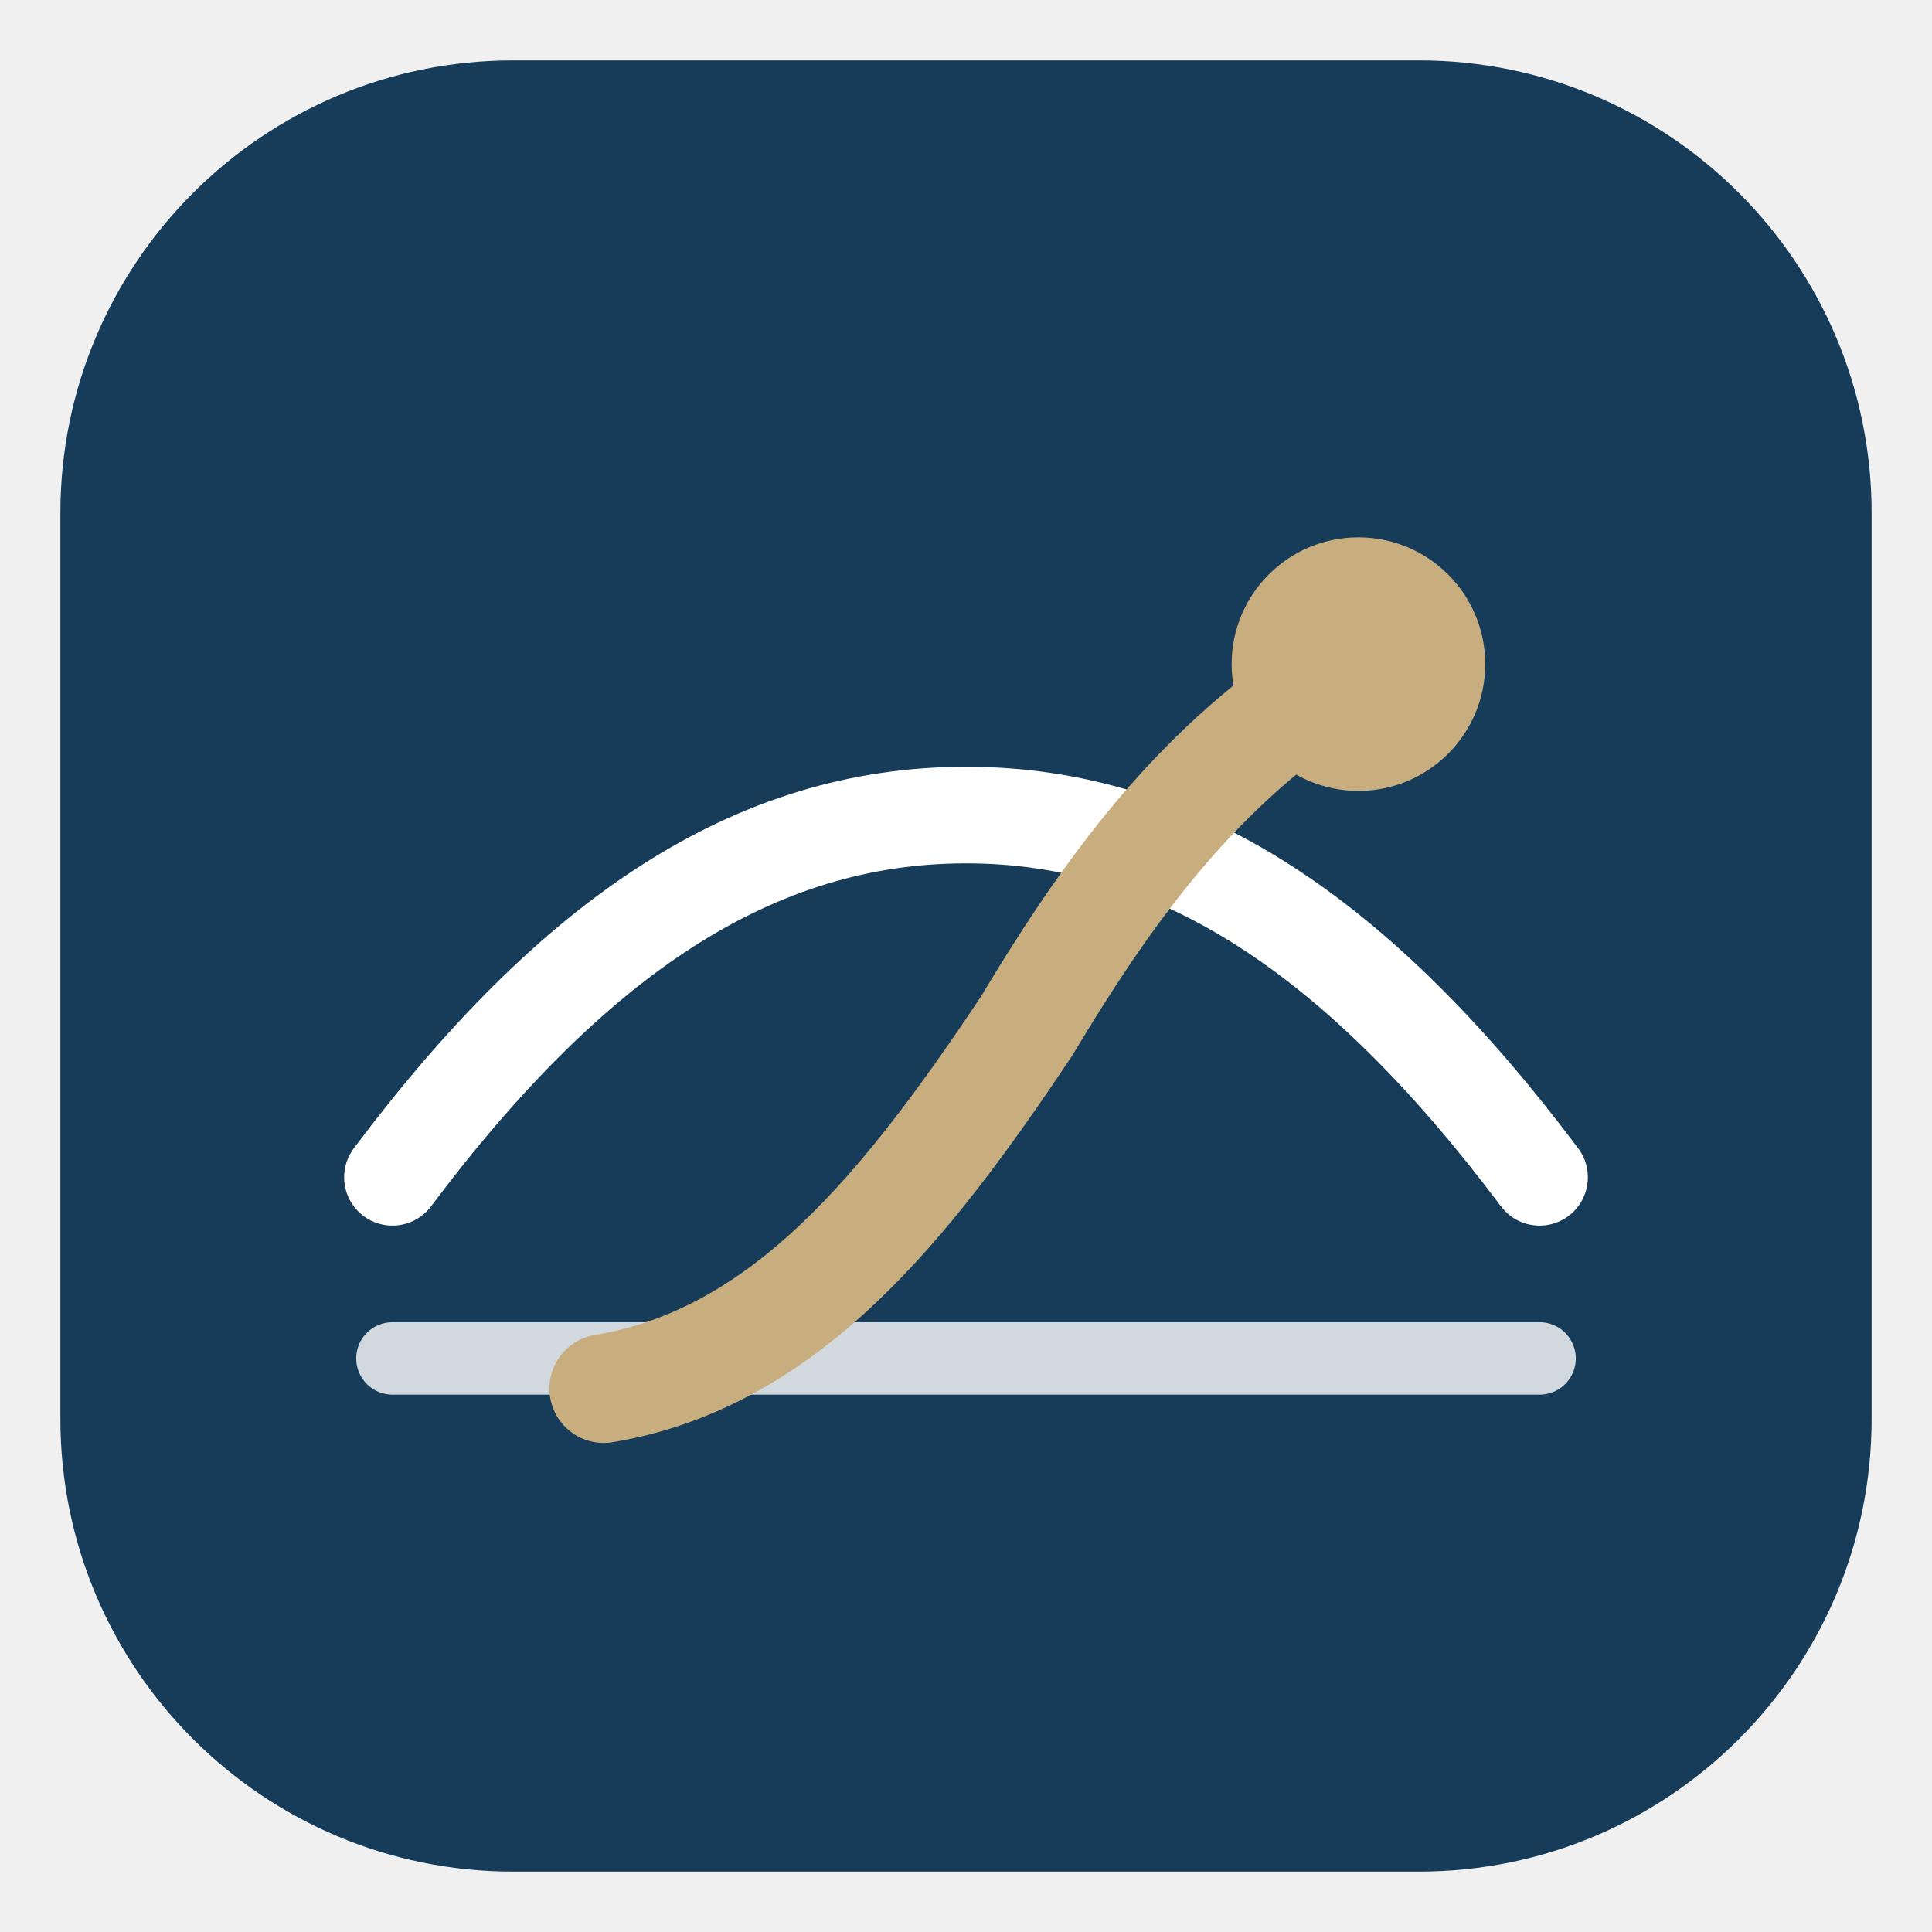
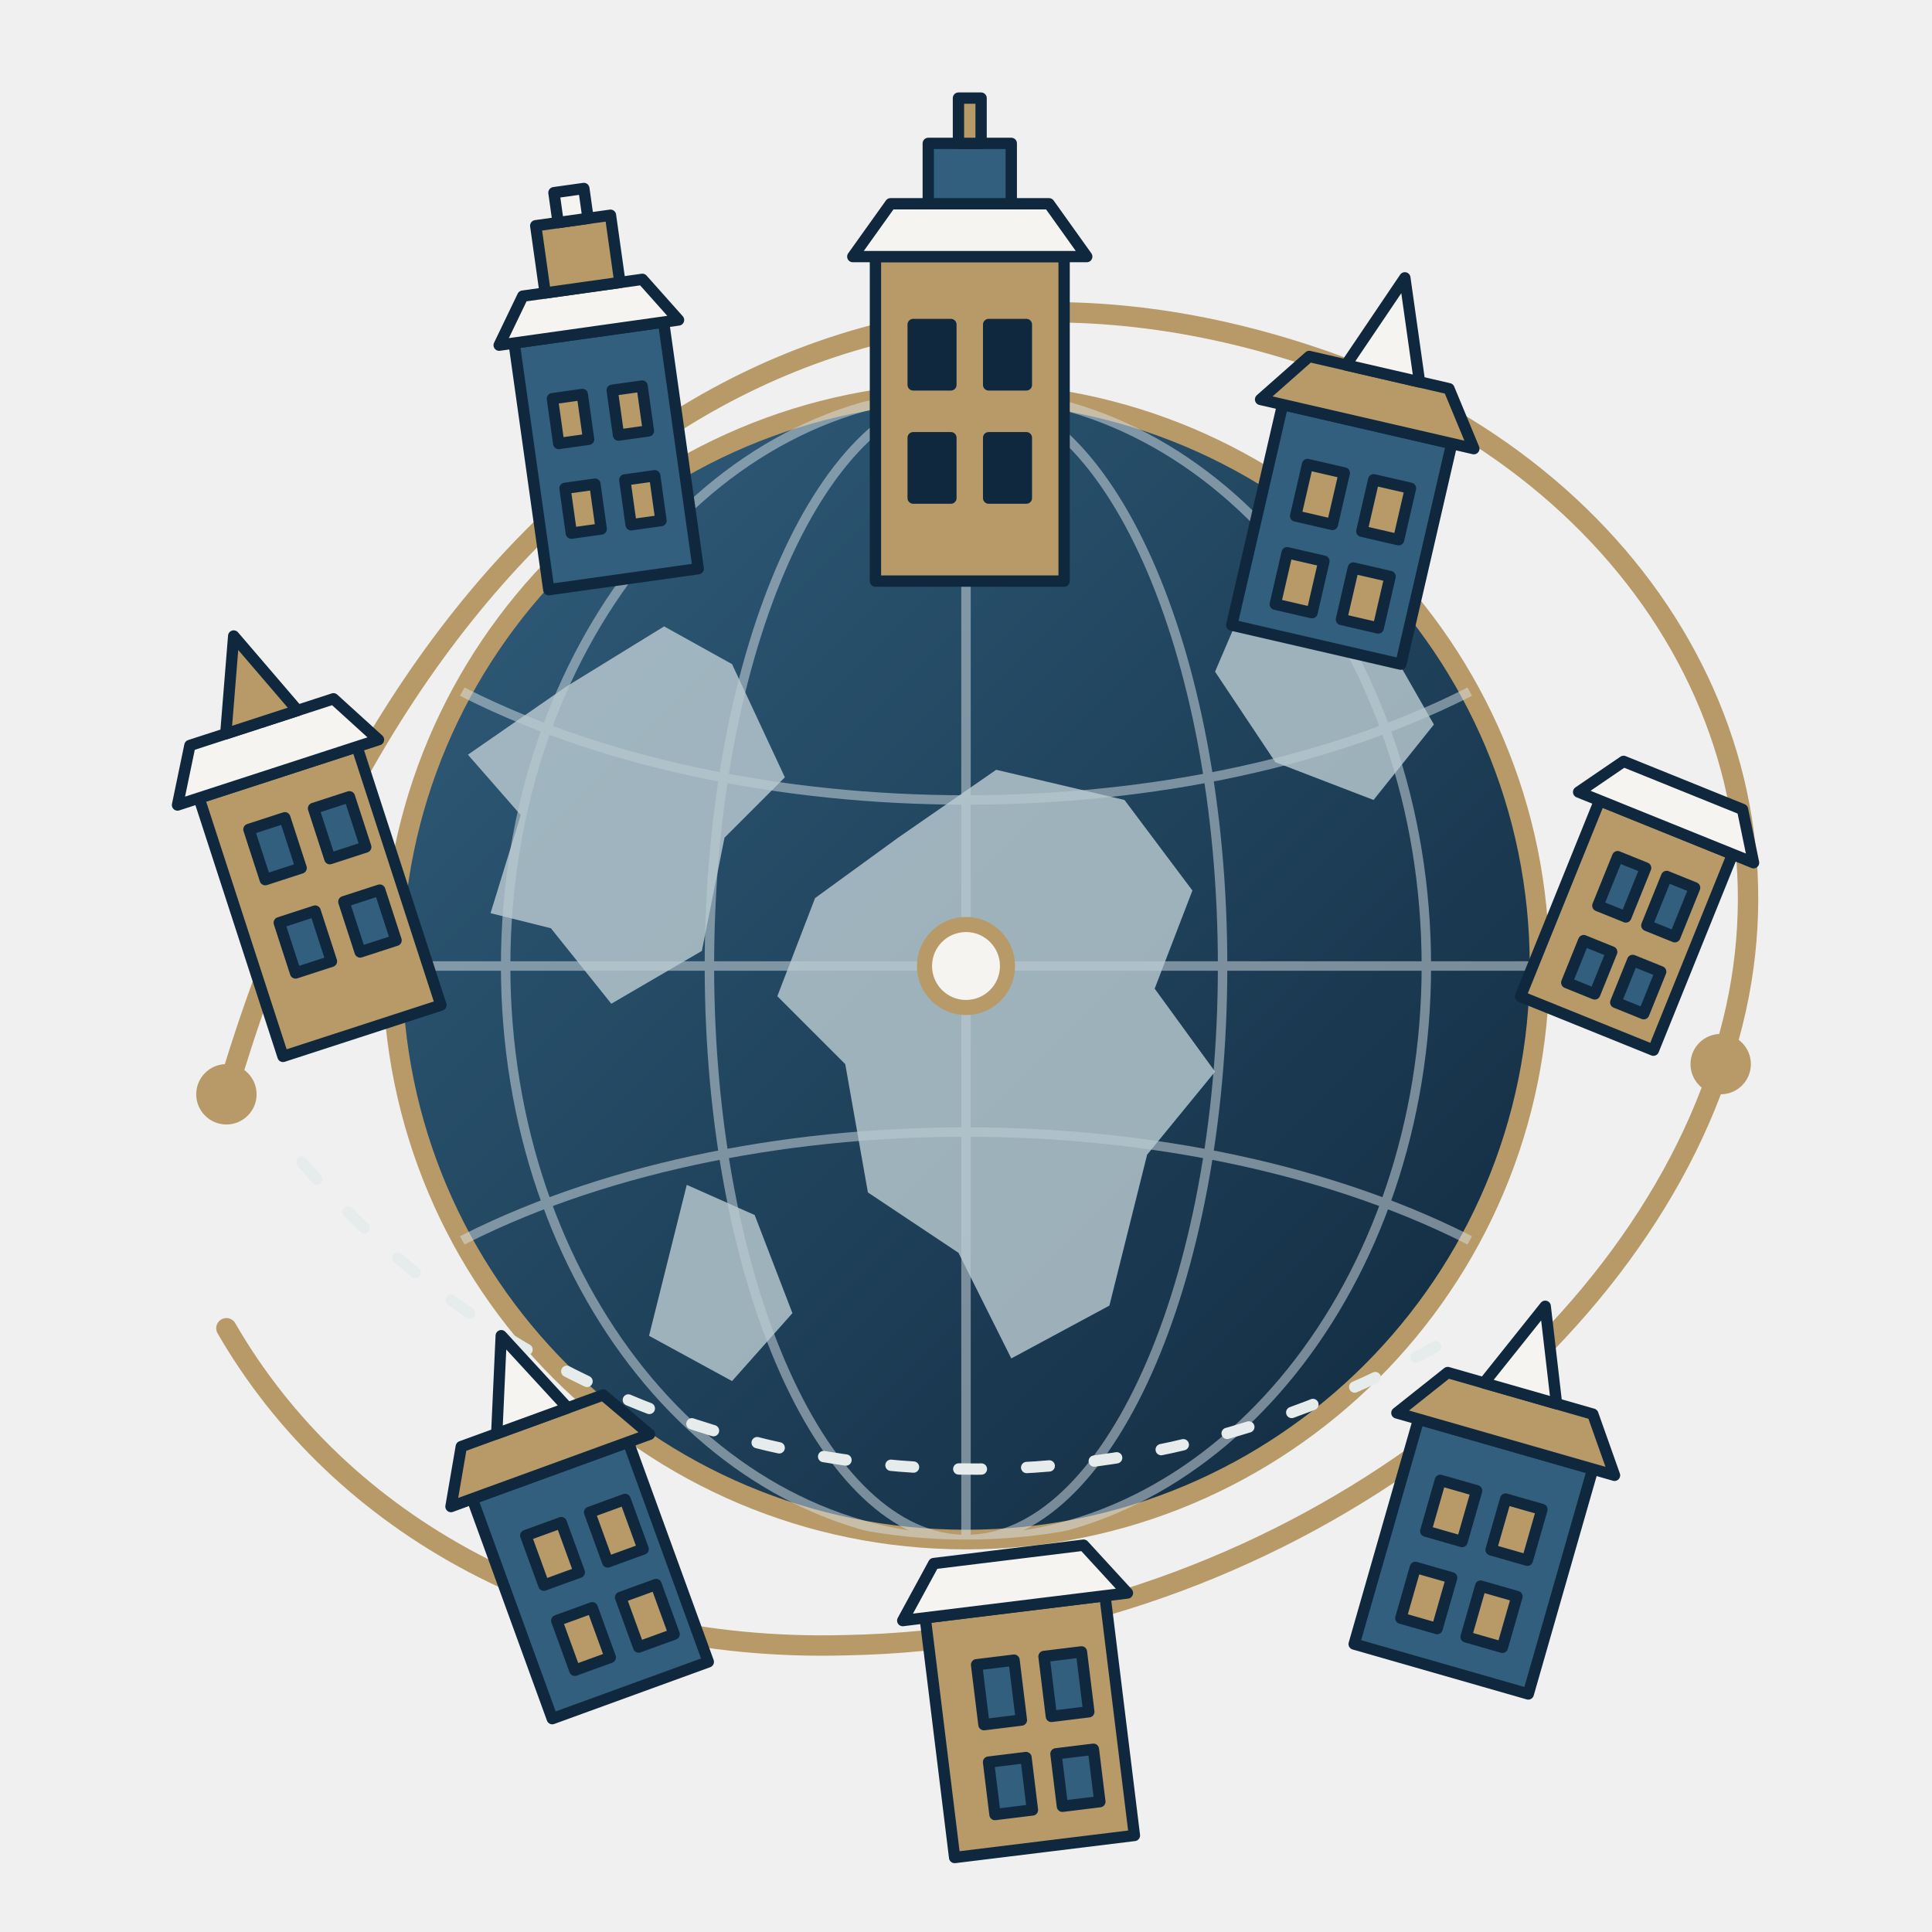
- <svg xmlns="http://www.w3.org/2000/svg" viewBox="0 0 64 64" role="img" aria-labelledby="t d">
-   <rect x="2" y="2" width="60" height="60" rx="15" fill="#173c59" />
-   <path d="M13 39c6-8 12-12 19-12s13 4 19 12" fill="none" stroke="#fff" stroke-width="3.2" stroke-linecap="round" />
-   <path d="M13 45h38" stroke="#fff" stroke-width="2.4" stroke-linecap="round" opacity=".8" />
-   <path d="M20 46c6-1 10-6 14-12 3-5 6-9 11-12" fill="none" stroke="#c8ad7e" stroke-width="3.6" stroke-linecap="round" />
-   <circle cx="45" cy="22" r="4.2" fill="#c8ad7e" />
+ <svg xmlns="http://www.w3.org/2000/svg" viewBox="0 0 256 256" role="img" aria-labelledby="title desc">
+   <defs>
+     <clipPath id="globeClip">
+       <circle cx="128" cy="128" r="76" />
+     </clipPath>
+     <linearGradient id="sea" x1="0" y1="0" x2="1" y2="1">
+       <stop offset="0" stop-color="#315f7d" />
+       <stop offset="1" stop-color="#10283d" />
+     </linearGradient>
+   </defs>
+   <circle cx="128" cy="128" r="76" fill="url(#sea)" stroke="#b79a68" stroke-width="2.6" />
+   <g clip-path="url(#globeClip)" fill="none" stroke="#d9e2e5" stroke-width="1.25" opacity=".5">
+     <path d="M48 128h160M128 50v156M60 91c38 20 98 20 136 0M60 165c38-20 98-20 136 0" />
+     <ellipse cx="128" cy="128" rx="34" ry="76" />
+     <ellipse cx="128" cy="128" rx="61" ry="76" />
+   </g>
+   <g clip-path="url(#globeClip)" fill="#b9cbd1" opacity=".82">
+     <path d="M75 91l13-8 9 5 7 15-8 8-3 15-12 7-8-10-8-2 4-13-7-8z" />
+     <path d="M119 111l13-9 17 4 9 12-5 13 8 11-9 11-5 20-13 7-7-14-12-8-3-17-9-9 5-13z" />
+     <path d="M167 75l15 7 8 14-8 10-13-5-8-12z" />
+     <path d="M91 157l9 4 5 13-8 9-11-6z" />
+   </g>
+   <path d="M30 145C54 63 111 25 176 48c42 15 65 54 52 93-13 40-61 76-116 77-37 1-67-16-82-42" fill="none" stroke="#b79a68" stroke-width="2.7" stroke-linecap="round" />
+   <path d="M40 154c36 42 98 54 151 24" fill="none" stroke="#e6ecec" stroke-width="1.5" stroke-linecap="round" stroke-dasharray="3 6" />
+   <g stroke="#10283d" stroke-width="1.5" stroke-linejoin="round">
+     <g transform="translate(24 77) rotate(-18 15 32)">
+       <path fill="#b79a68" d="M4 61V25h22v36z" />
+       <path fill="#f5f4f0" d="M1 25h28l-4-7H5z" />
+       <path fill="#315f7d" d="M9 31h5v7H9zm9 0h5v7h-5zm-9 13h5v7H9zm9 0h5v7h-5z" />
+       <path fill="#b79a68" d="M10 18l5-12 5 12z" />
+     </g>
+     <g transform="translate(65 24) rotate(-8 14 27)">
+       <path fill="#315f7d" d="M4 53V20h20v33z" />
+       <path fill="#f5f4f0" d="M2 20h24l-4-6H6z" />
+       <path fill="#b79a68" d="M9 14V5h10v9z" />
+       <path fill="#f5f4f0" d="M12 5V1h4v4z" />
+       <path fill="#b79a68" d="M8 28h4v6H8zm8 0h4v6h-4zm-8 12h4v6H8zm8 0h4v6h-4z" />
+     </g>
+     <g transform="translate(111 12)">
+       <path fill="#b79a68" d="M5 65V22h25v43z" />
+       <path fill="#f5f4f0" d="M2 22h31l-5-7H7z" />
+       <path fill="#315f7d" d="M12 15V7h11v8z" />
+       <path fill="#b79a68" d="M16 7V1h3v6z" />
+       <path fill="#10283d" d="M10 31h5v8h-5zm10 0h5v8h-5zm-10 15h5v8h-5zm10 0h5v8h-5z" />
+     </g>
+     <g transform="translate(166 32) rotate(13 14 27)">
+       <path fill="#315f7d" d="M3 54V24h23v30z" />
+       <path fill="#b79a68" d="M0 24h29l-5-7H5z" />
+       <path fill="#f5f4f0" d="M10 17l5-13 5 13z" />
+       <path fill="#b79a68" d="M8 31h5v7H8zm9 0h5v7h-5zm-9 12h5v7H8zm9 0h5v7h-5z" />
+     </g>
+     <g transform="translate(207 83) rotate(22 12 27)">
+       <path fill="#b79a68" d="M4 54V26h19v28z" />
+       <path fill="#f5f4f0" d="M1 26h25l-4-6H5z" />
+       <path fill="#315f7d" d="M9 32h4v7H9zm7 0h4v7h-4zm-7 12h4v6H9zm7 0h4v6h-4z" />
+     </g>
+     <g transform="translate(184 166) rotate(16 14 27)">
+       <path fill="#315f7d" d="M3 56V25h24v31z" />
+       <path fill="#b79a68" d="M0 25h30l-5-7H5z" />
+       <path fill="#f5f4f0" d="M10 18l5-12 5 12z" />
+       <path fill="#b79a68" d="M8 32h5v7H8zm9 0h5v7h-5zm-9 12h5v7H8zm9 0h5v7h-5z" />
+     </g>
+     <g transform="translate(120 190) rotate(-7 14 27)">
+       <path fill="#b79a68" d="M3 55V23h24v32z" />
+       <path fill="#f5f4f0" d="M0 23h30l-5-7H5z" />
+       <path fill="#315f7d" d="M9 30h5v8H9zm9 0h5v8h-5zm-9 13h5v7H9zm9 0h5v7h-5z" />
+     </g>
+     <g transform="translate(60 171) rotate(-20 13 27)">
+       <path fill="#315f7d" d="M3 55V24h22v31z" />
+       <path fill="#b79a68" d="M0 24h28l-4-7H4z" />
+       <path fill="#f5f4f0" d="M9 17l5-12 5 12z" />
+       <path fill="#b79a68" d="M8 31h5v7H8zm9 0h5v7h-5zm-9 12h5v7H8zm9 0h5v7h-5z" />
+     </g>
+   </g>
+   <circle cx="128" cy="128" r="5.5" fill="#f5f4f0" stroke="#b79a68" stroke-width="2" />
+   <circle cx="30" cy="145" r="4" fill="#b79a68" />
+   <circle cx="228" cy="141" r="4" fill="#b79a68" />
</svg>
